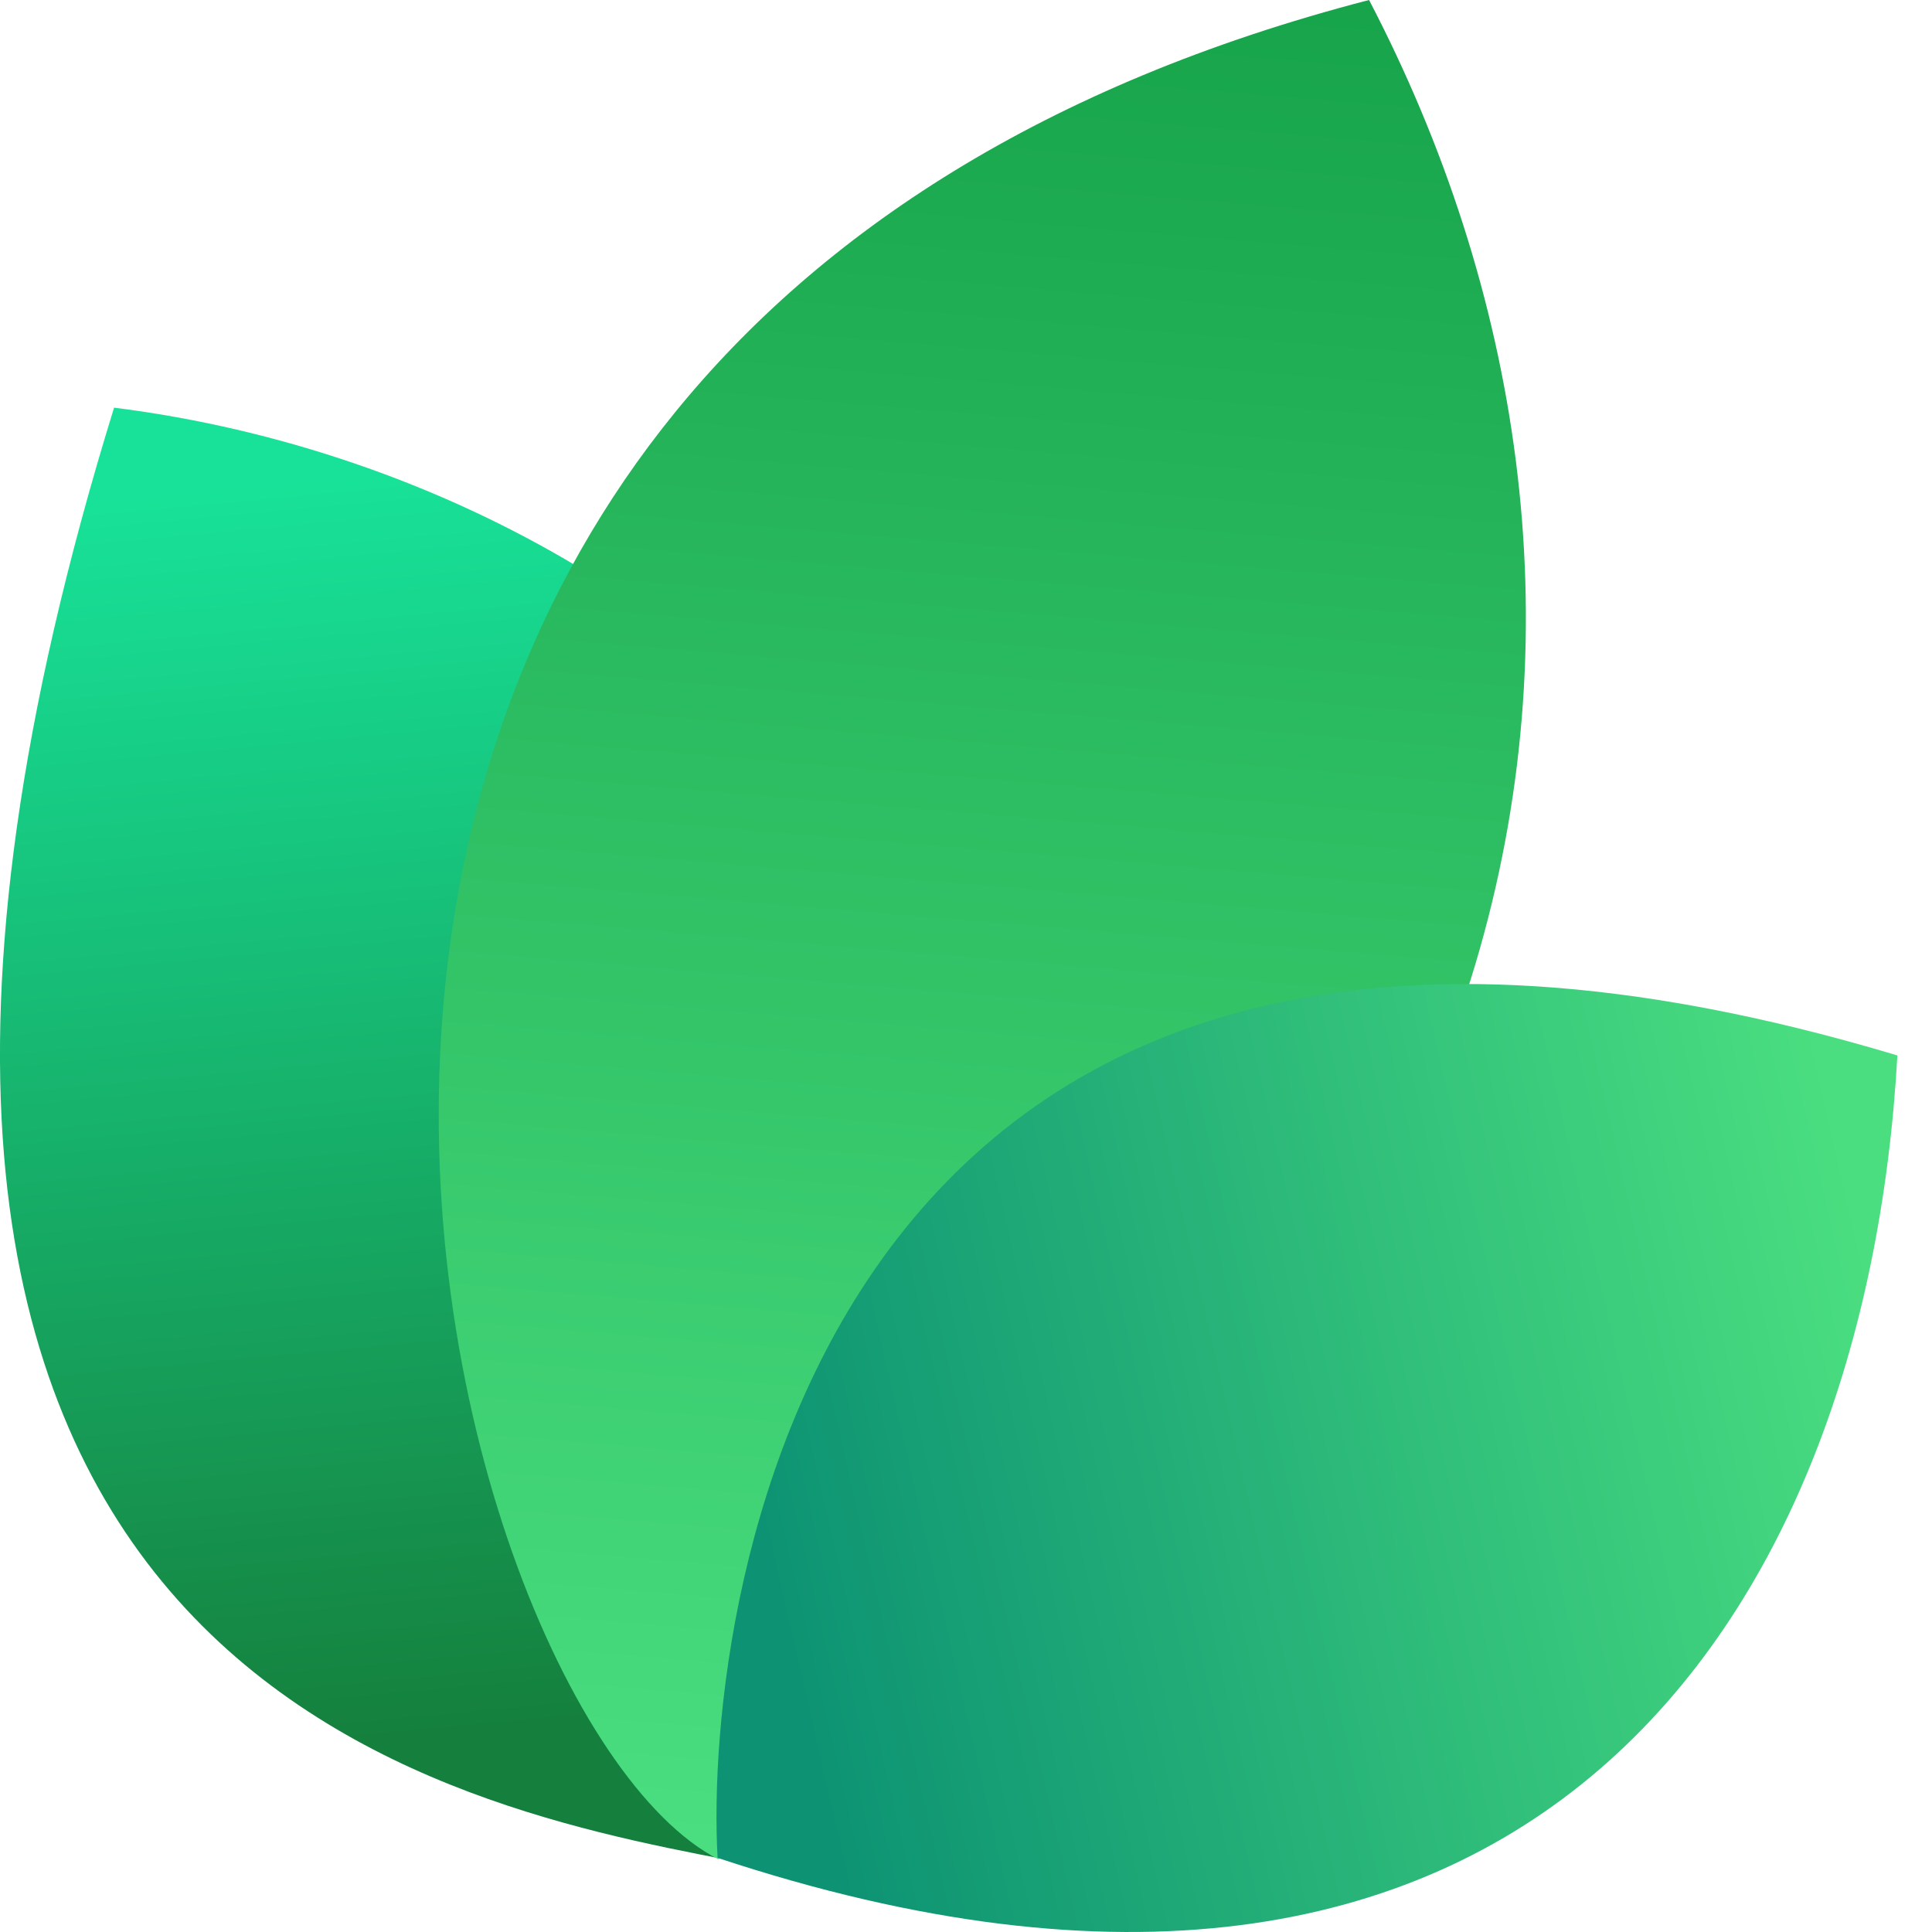
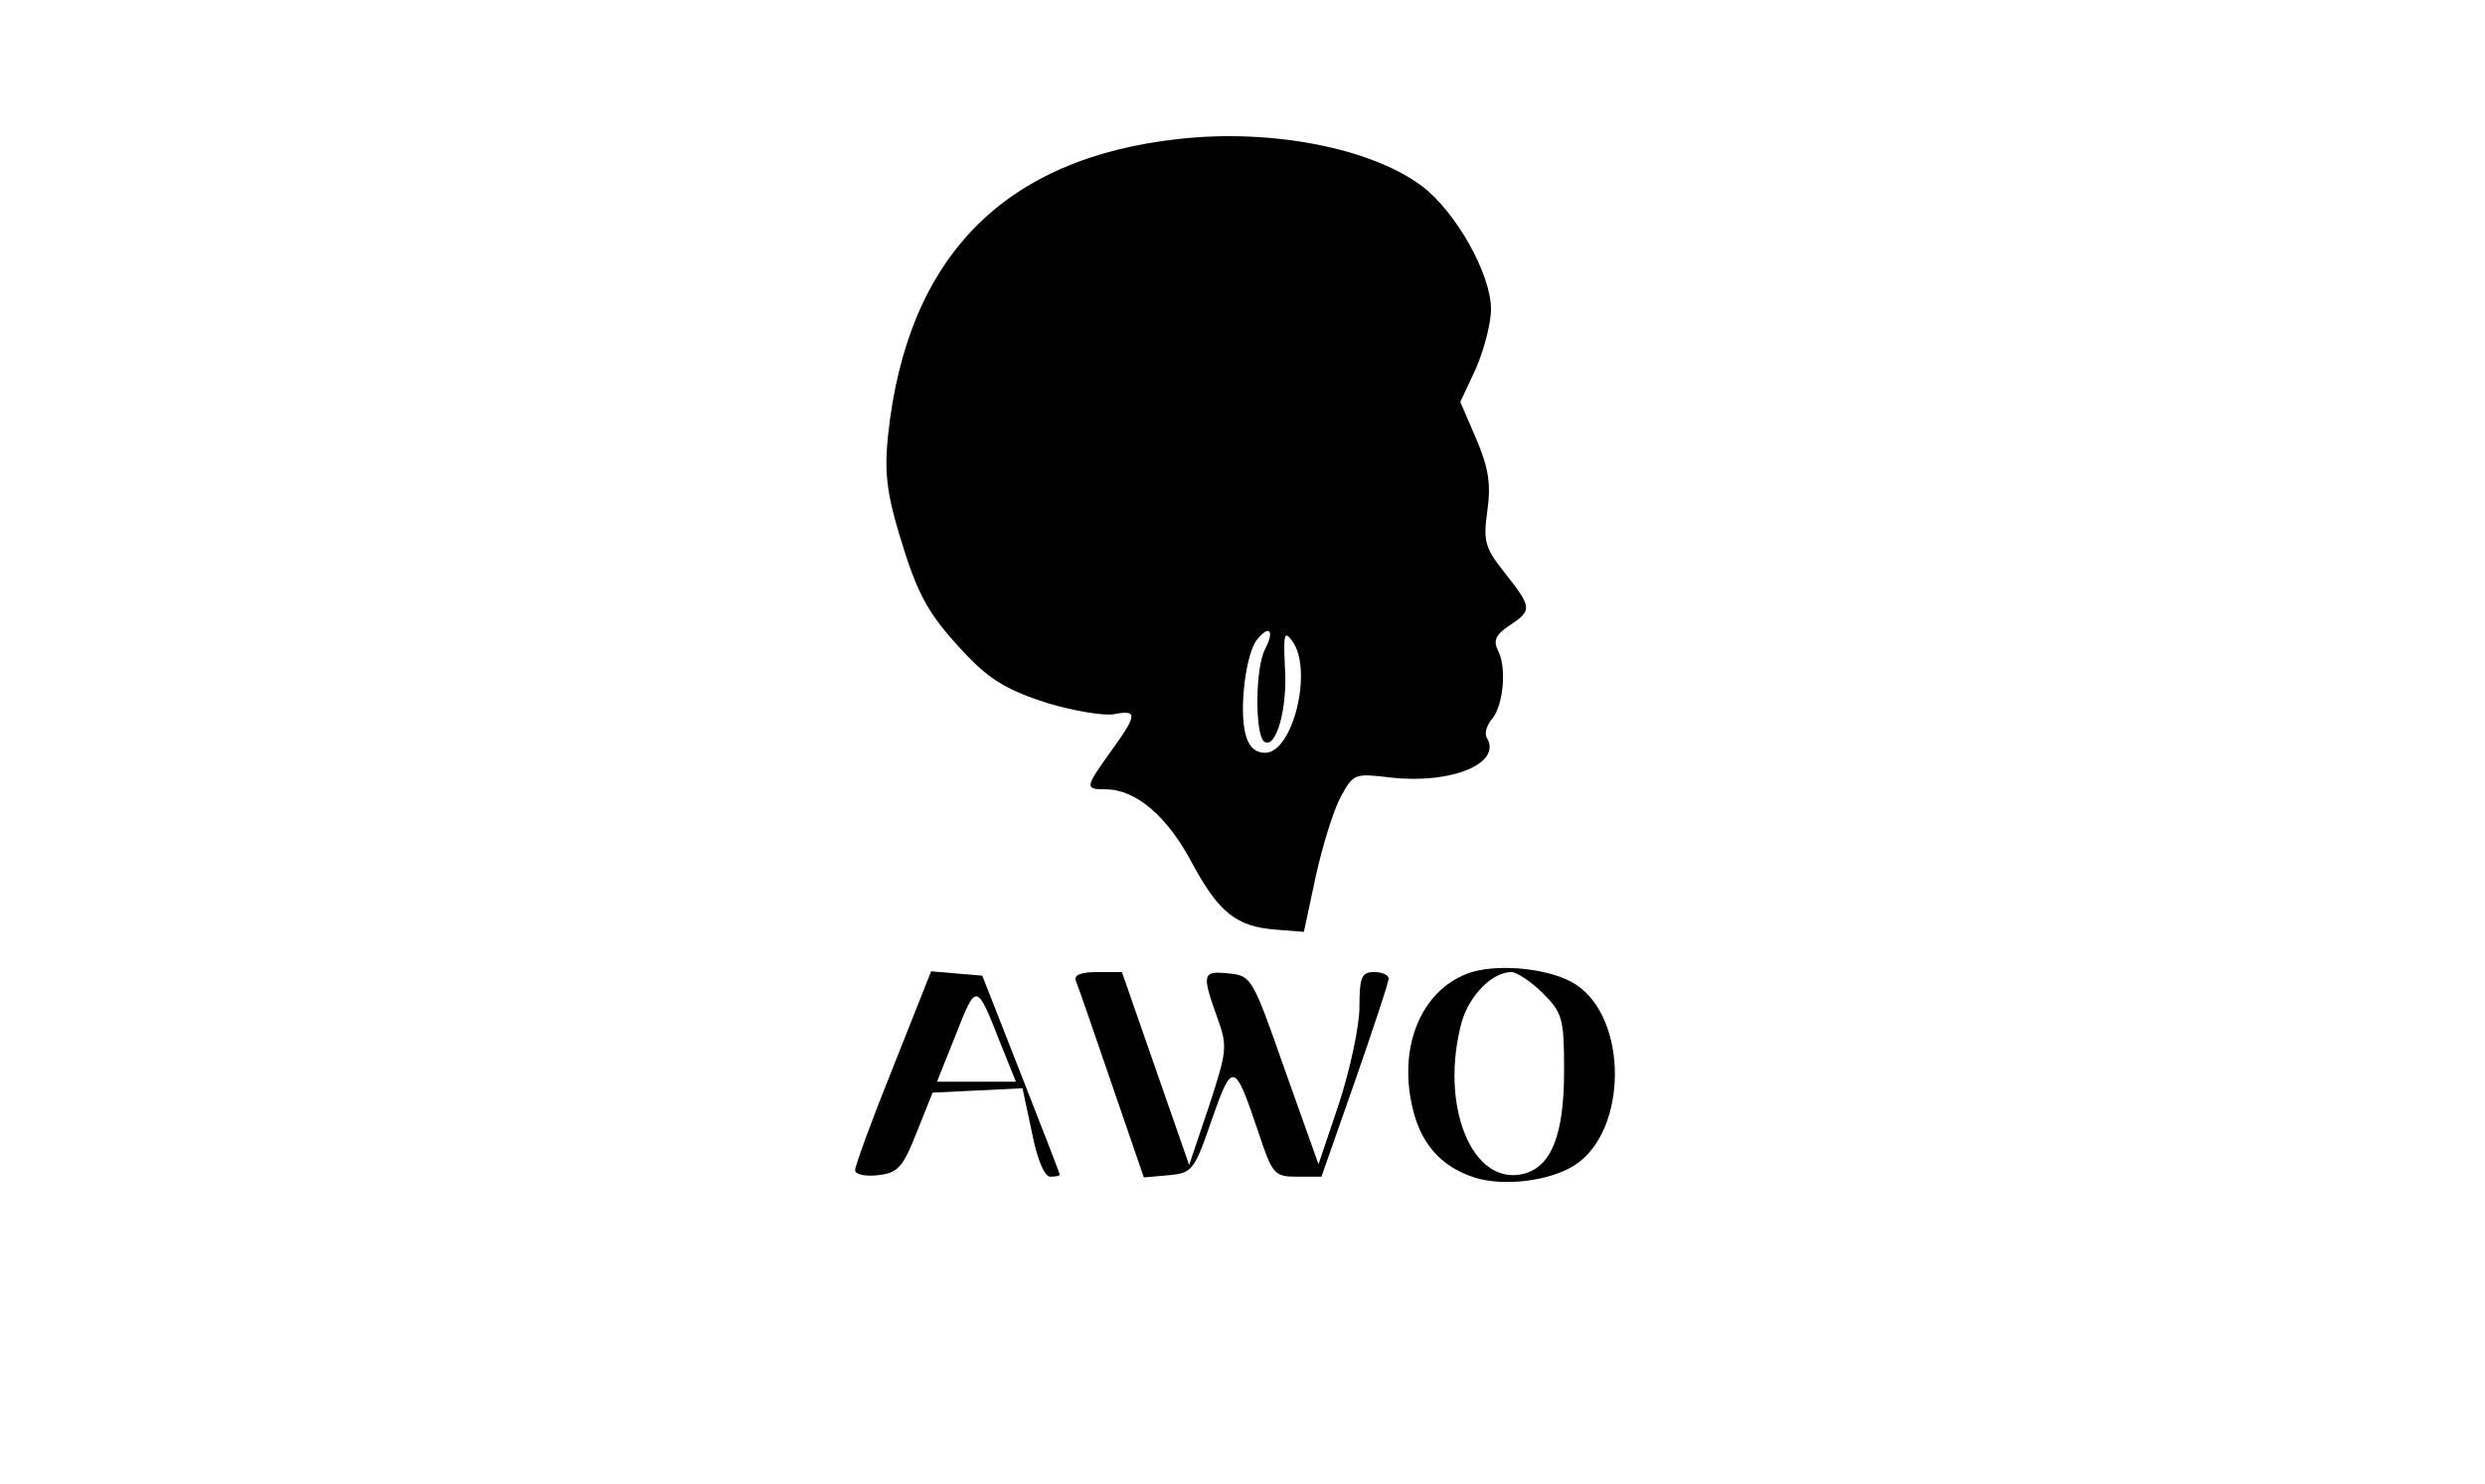
- <svg xmlns="http://www.w3.org/2000/svg" width="24" height="24" viewBox="0 0 24 24" fill="none">
-   <path d="M9.061 23.108C5.268 22.377 -3.391 20.627 1.417 5.064C9.634 6.099 16.973 14.064 9.061 23.108Z" fill="url(#paint0_linear_17557_2021)" />
-   <path d="M8.919 23.094C5.276 21.222 0.784 4.209 17.007 0C20.757 7.193 19.621 16.545 8.919 23.094Z" fill="url(#paint1_linear_17557_2021)" />
-   <path d="M8.914 23.079C8.735 19.882 10.159 9.085 23.57 13.111C23.181 20.123 18.984 26.418 8.914 23.079Z" fill="url(#paint2_linear_17557_2021)" />
-   <defs>
-     <linearGradient id="paint0_linear_17557_2021" x1="3.776" y1="5.916" x2="5.232" y2="21.559" gradientUnits="userSpaceOnUse">
-       <stop stop-color="#18E299" />
-       <stop offset="1" stop-color="#15803D" />
-     </linearGradient>
-     <linearGradient id="paint1_linear_17557_2021" x1="12.171" y1="-0.718" x2="10.19" y2="22.983" gradientUnits="userSpaceOnUse">
-       <stop stop-color="#16A34A" />
-       <stop offset="1" stop-color="#4ADE80" />
-     </linearGradient>
-     <linearGradient id="paint2_linear_17557_2021" x1="23.133" y1="15.353" x2="9.338" y2="18.52" gradientUnits="userSpaceOnUse">
-       <stop stop-color="#4ADE80" />
-       <stop offset="1" stop-color="#0D9373" />
-     </linearGradient>
-   </defs>
+ <svg xmlns="http://www.w3.org/2000/svg" version="1.0" width="340pt" height="203pt" viewBox="0 0 340 203" preserveAspectRatio="xMidYMid meet">
+   <g transform="translate(0,203) scale(0.1,-0.1)" fill="#000000" stroke="none">
+     <path d="M1614 1840 c-240 -26 -373 -161 -399 -406 -5 -48 -2 -77 15 -134 26 -86 39 -110 94 -168 32 -33 56 -47 109 -64 37 -11 79 -18 92 -15 32 6 31 -1 -5 -51 -36 -50 -36 -52 -7 -52 41 0 84 -37 117 -99 37 -69 61 -89 116 -93 l38 -3 16 75 c9 41 24 90 34 109 18 33 19 33 70 27 83 -9 152 20 130 55 -3 6 0 17 8 26 15 19 20 71 7 94 -6 13 -2 21 16 33 32 21 31 25 -6 72 -27 34 -30 43 -24 85 5 36 2 58 -15 98 l-22 51 21 45 c11 25 21 62 21 82 0 48 -48 133 -94 168 -69 52 -205 79 -332 65z m117 -698 c-14 -26 -14 -119 -1 -127 16 -10 32 46 28 103 -2 44 -1 50 10 35 29 -39 1 -153 -37 -153 -14 0 -23 9 -27 26 -9 35 1 111 16 129 17 21 24 12 11 -13z" />
+     <path d="M2014 700 c-67 -21 -101 -98 -82 -183 11 -51 39 -83 85 -98 40 -13 104 -5 138 17 72 47 73 200 1 247 -32 21 -101 29 -142 17z m97 -29 c27 -27 29 -35 29 -106 0 -87 -17 -131 -55 -141 -71 -18 -116 94 -85 208 11 37 42 68 68 68 7 0 27 -13 43 -29z" />
+     <path d="M1222 570 c-29 -72 -52 -135 -52 -141 0 -6 14 -9 31 -7 27 3 34 10 53 58 l22 55 62 3 61 3 13 -61 c7 -36 17 -60 25 -60 7 0 13 1 13 3 0 1 -24 63 -53 137 l-53 135 -35 3 -35 3 -52 -131z m147 32 l21 -52 -54 0 -54 0 26 65 c28 71 28 71 61 -13z" />
+     <path d="M1472 688 c3 -7 25 -71 49 -141 l44 -128 34 3 c32 3 35 6 59 76 28 80 31 80 63 -15 20 -60 22 -63 54 -63 l33 0 46 131 c25 72 46 135 46 140 0 5 -9 9 -20 9 -17 0 -20 -7 -20 -48 0 -26 -13 -86 -28 -132 l-28 -83 -46 129 c-44 126 -46 129 -76 132 -37 4 -38 0 -17 -59 15 -41 14 -46 -11 -123 l-27 -80 -46 132 -46 132 -33 0 c-23 0 -33 -4 -30 -12z" />
+   </g>
</svg>
